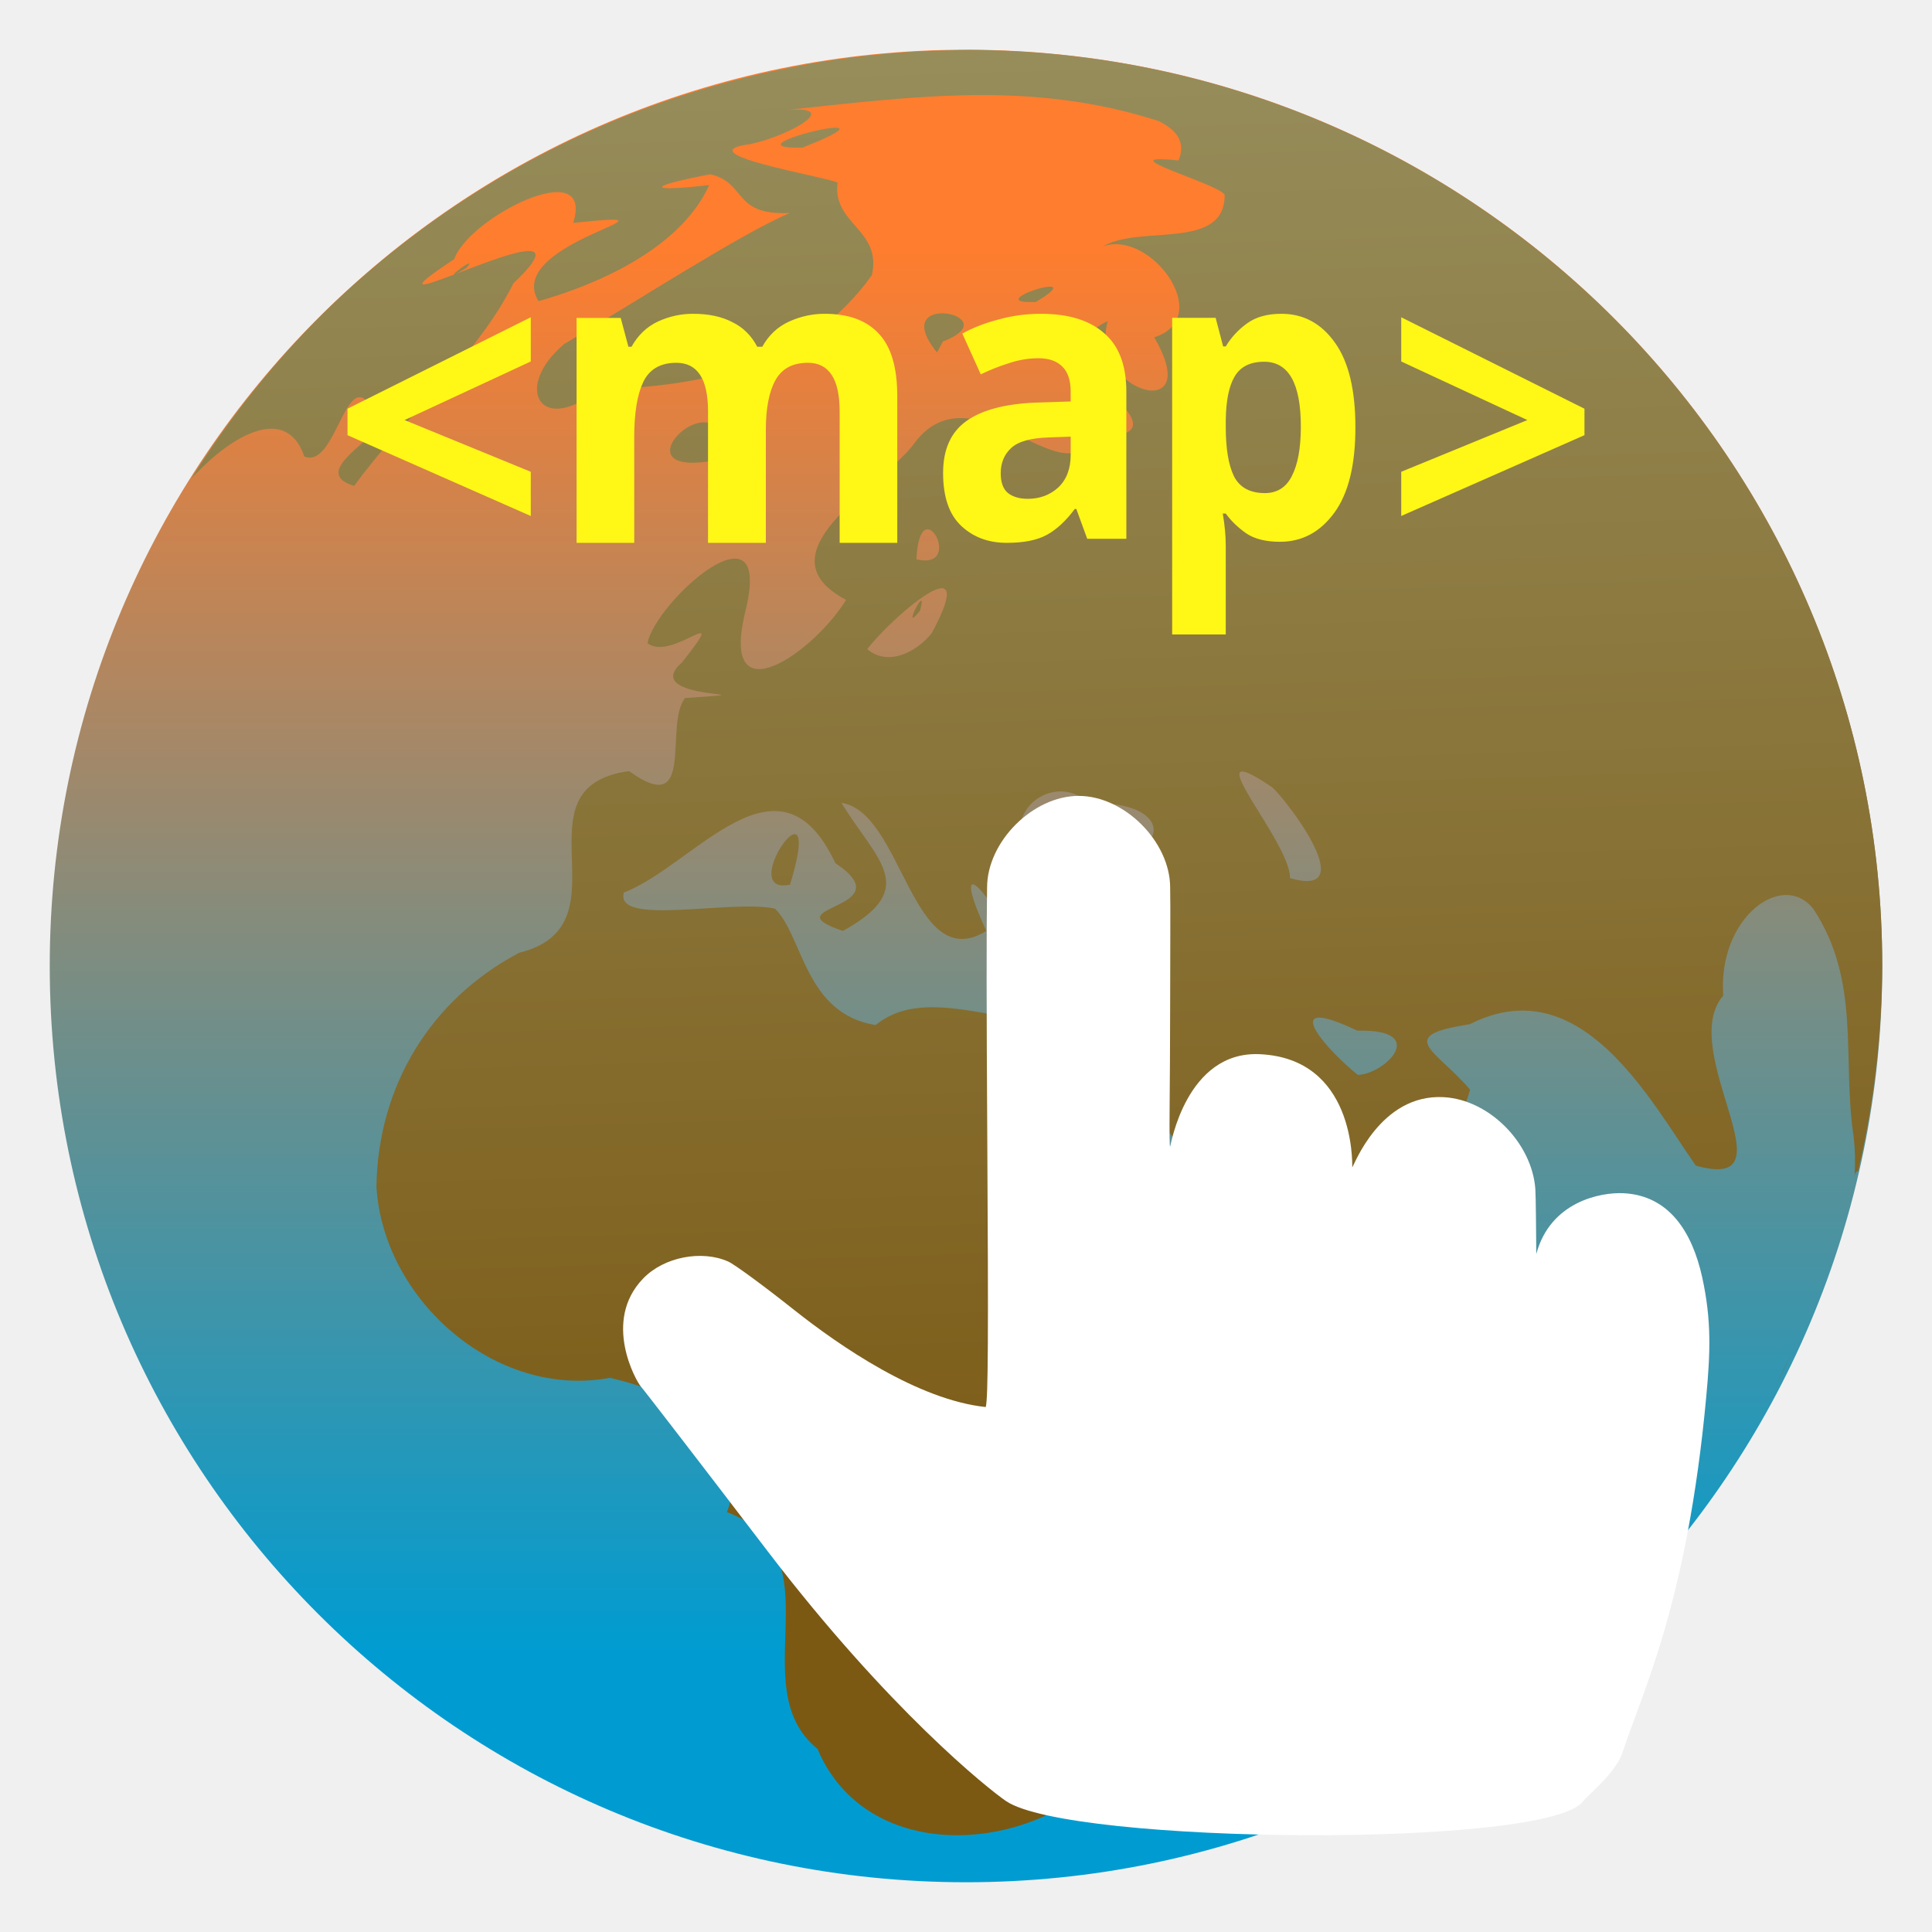
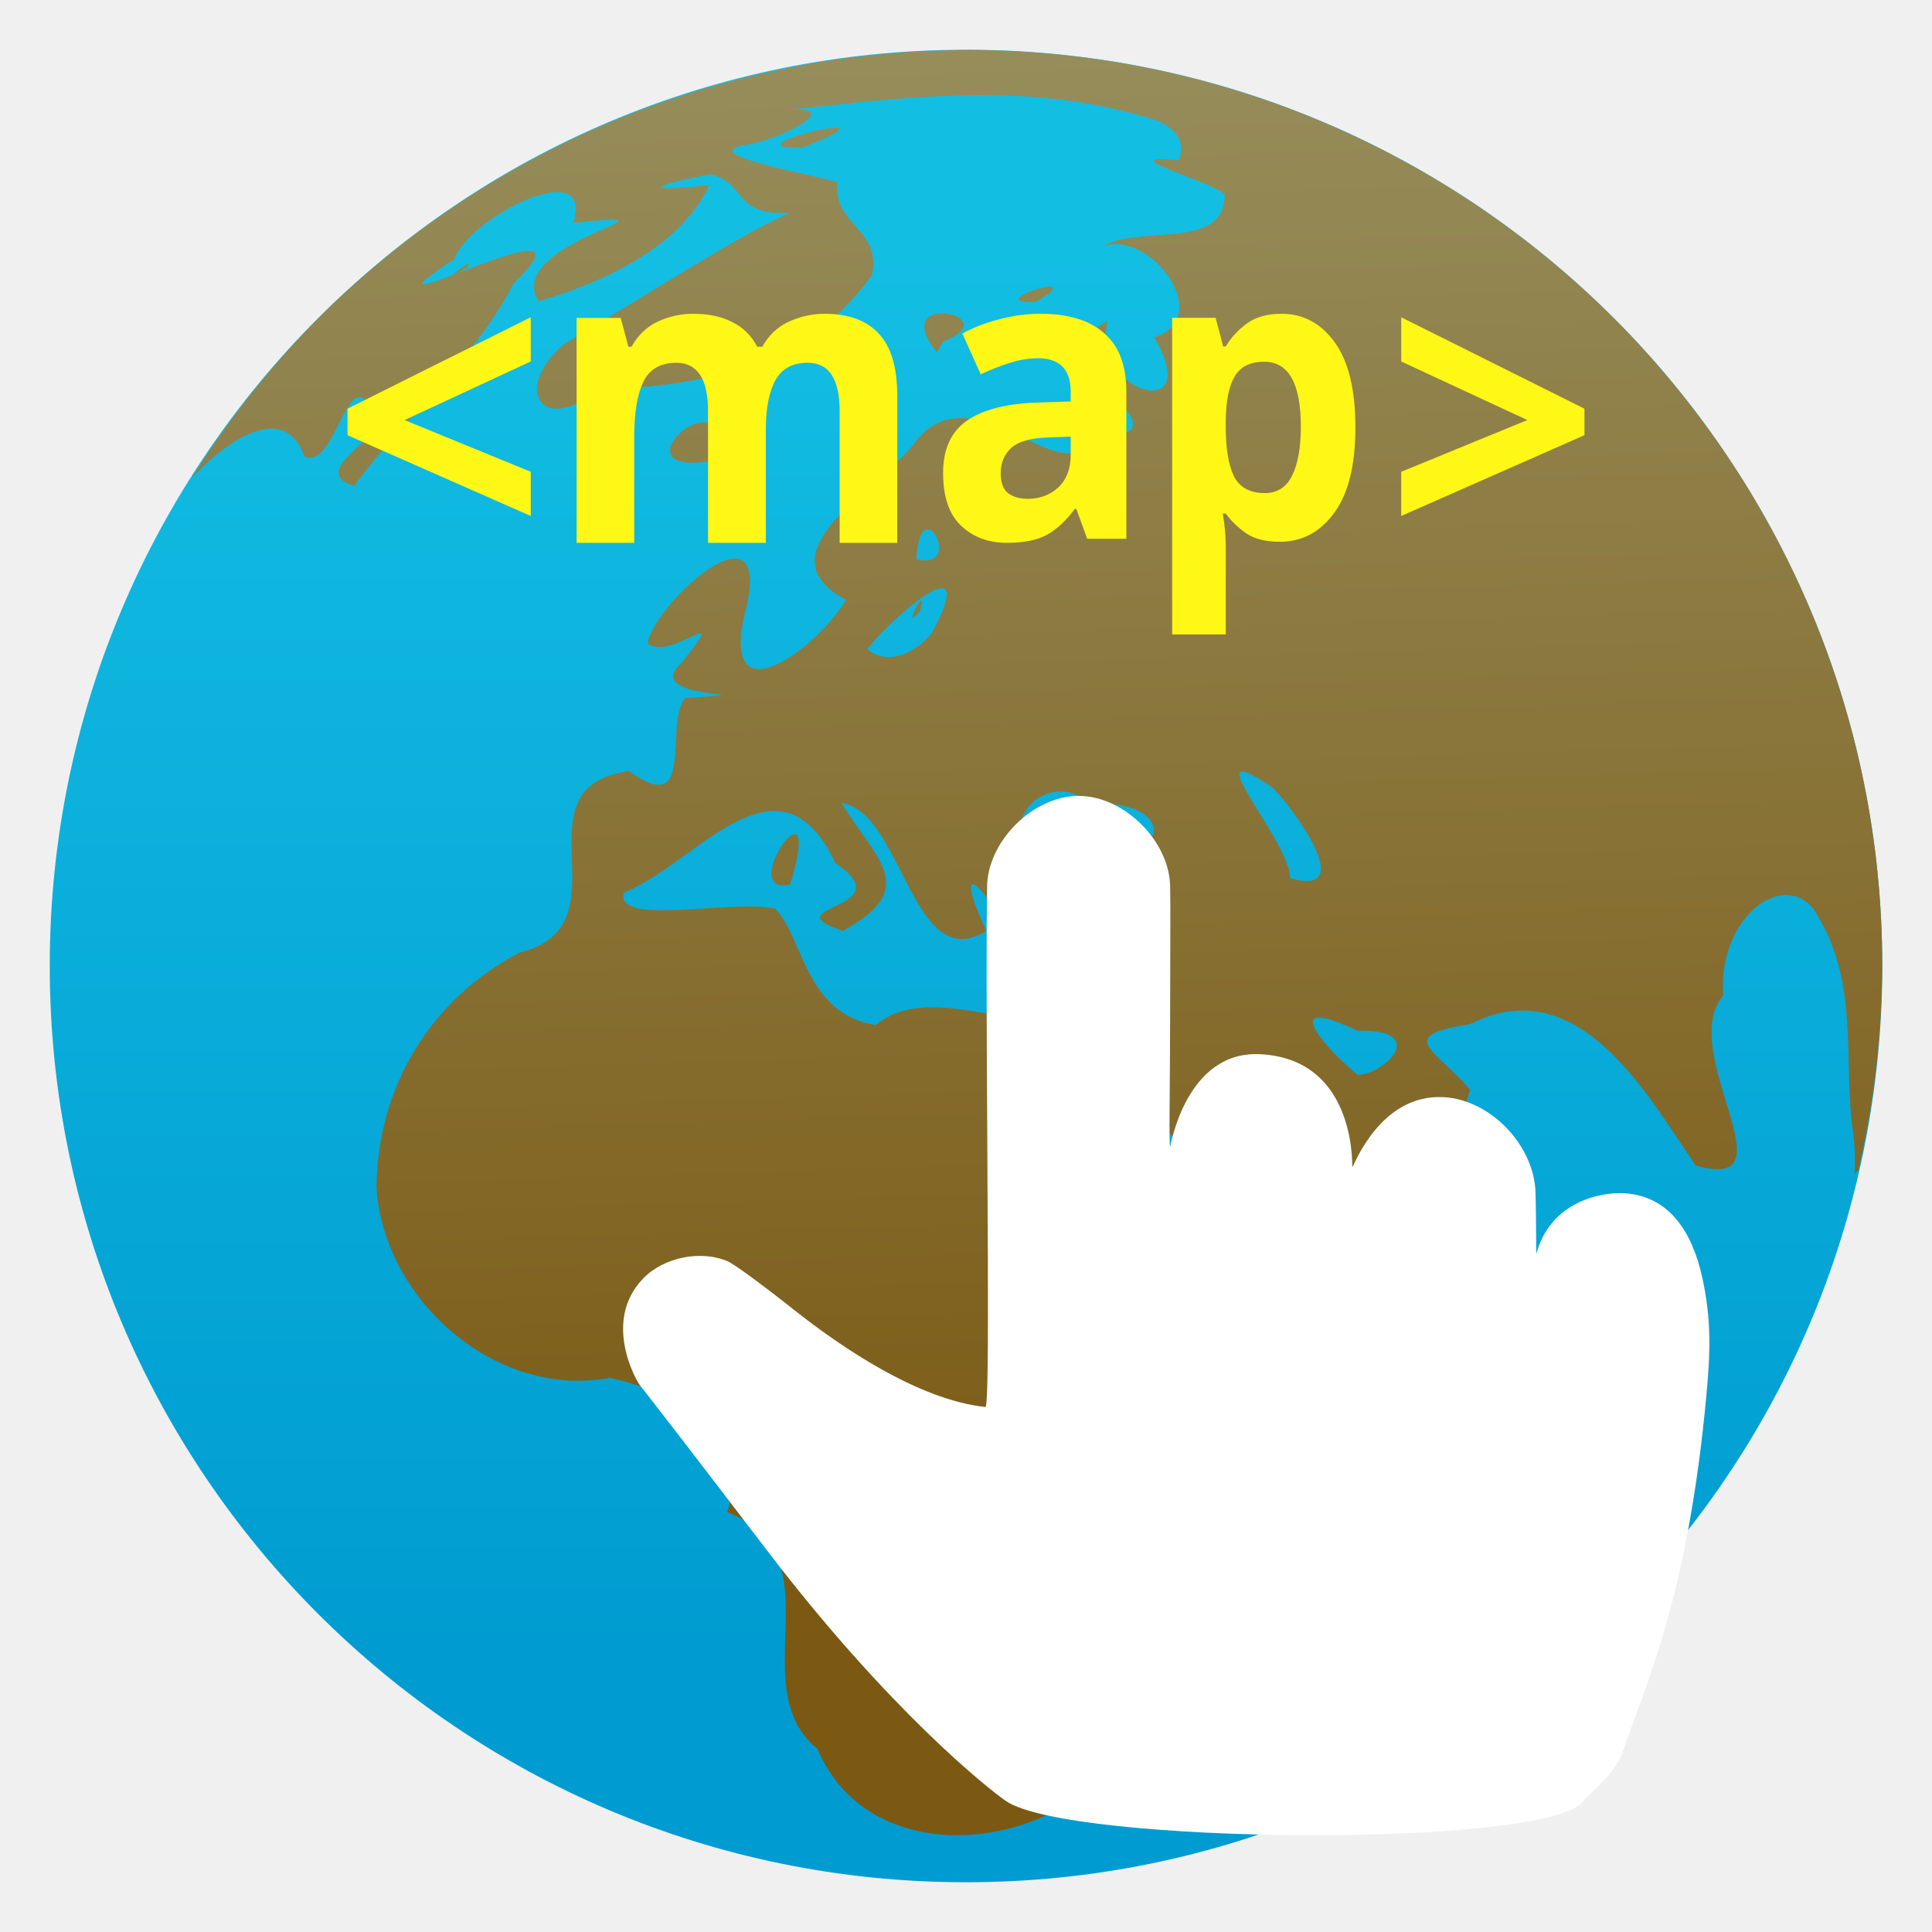
<svg xmlns="http://www.w3.org/2000/svg" clip-rule="evenodd" fill-rule="evenodd" stroke-linejoin="round" stroke-miterlimit="2" viewBox="0 0 48 48">
  <linearGradient id="a" x2="1" gradientTransform="matrix(0 -35.3911 35.3911 0 968.766 41.2823)" gradientUnits="userSpaceOnUse">
    <stop stop-color="#009cd1" offset="0" />
-     <stop stop-color="#ff7d2e" offset="1" />
+     <stop stop-color="#13bee3" offset="1" />
  </linearGradient>
  <linearGradient id="b" x2="1" gradientTransform="matrix(-.897374 -33.7901 33.7901 -.897374 24.8974 37.7945)" gradientUnits="userSpaceOnUse">
    <stop stop-color="#7b5913" offset="0" />
    <stop stop-color="#968d5b" offset="1" />
  </linearGradient>
  <circle cx="24" cy="24" r="22.764" fill="url(#a)" />
  <g fill-rule="nonzero">
    <path transform="matrix(1.1382 0 0 1.1382 -3.3168 -3.31707)" d="m24.068 4.004c-.126 0-.252.005-.379.008-.273.004-.547.014-.82.029-.193.012-.387.028-.58.045-.471.041-.941.098-1.408.172-.26.041-.518.092-.777.144-.307.062-.613.13-.916.205-.332.083-.661.173-.991.272-.372.112-.74.234-1.105.367-.198.072-.395.148-.592.227-2.362.953-4.52 2.35-6.357 4.113-.054.051-.106.103-.159.154-1.1 1.091-2.07 2.305-2.89 3.619.899-.98 2.076-1.617 2.463-.48.762.315.946-2.486 1.65-.686-.26.406-1.491 1.05-.562 1.327 1.12-1.538 2.689-2.833 3.476-4.422 1.28-1.208-.278-.578-1.277-.198-.696.265-1.172.434-.014-.33.31-.907 3.072-2.305 2.596-.791 2.886-.299-1.554.402-.758 1.709 1.163-.326 3.079-1.099 3.727-2.535-1.345.157-1.403.036.023-.234.803.183.476.902 1.736.845-1.031.43-3.425 1.979-4.927 2.862-1.125.95-.517 2.021.755.986 2.266-.054 4.561-.516 5.963-2.492.229-.998-.869-1.11-.748-2.02-.209-.118-3.406-.647-1.886-.843.895-.201 2.136-.917.543-.717 3.146-.34 5.598-.663 8.345.214.387.191.61.45.44.862-1.627-.17.874.504 1.007.75.008 1.233-1.858.646-2.656 1.127 1.044-.377 2.461 1.564 1.117 1.984 1.145 1.941-1.443 1.19-1.013-.355-1.859.896 2.291 2.523-.365 2.547-.601 1.289-2.648-1.622-3.897.176-.758.939-3.357 2.359-1.449 3.363-.696 1.138-2.773 2.609-2.201.258.64-2.551-1.961-.222-2.133.687.525.424 1.86-.979.75.422-.989.869 2.304.621.066.777-.463.604.249 2.653-1.219 1.594-2.573.351.041 3.364-2.398 3.965-1.941 1.021-3.088 2.922-3.117 5.111.152 2.473 2.61 4.633 5.094 4.168 1.493.342 3.189 1.182 2.558 2.932 2.459.935.299 3.804 1.975 5.168 1.188 2.811 5.418 2.229 6.785-.119 1.134-1.392 2.92-2.124 1.967-4.246.77-2.104 3.673-3.423 3.582-5.885-1.153-.201-2.598 1.434-3.311-.363-.785-.83-2.609-3.206-2.152-3.834 1.228 1.34 2.042 3.006 3.266 4.351 1.726-.987 3.54-2.332 4.109-4.295-.759-.881-1.658-1.174-.006-1.428 2.418-1.228 3.933 1.658 4.932 3.086 2.181.615-.441-2.494.599-3.712-.122-1.698 1.292-2.744 1.967-1.891 1.048 1.589.62 3.273.881 4.982.032.28.037.557.019.832.014-.057.04-.086.077-.093.343-1.467.52-2.968.527-4.475-.002-11.018-8.914-19.958-19.932-19.996zm-11.224 4.896c.032-.011.108-.05.248-.134.085-.095.081-.114.039-.096-.095.039-.385.263-.287.23zm8.207-3.191c-.505.057-1.783.453-.621.428.948-.374.924-.462.621-.428zm4.822 3.467c-.026-.007-.067-.006-.117.002-.332.048-1.05.36-.233.328.37-.219.428-.31.35-.33zm-2.305.582c-.358-.041-.763.162-.201.849l.129-.238c.745-.287.431-.571.072-.611zm-5.355 2.379c-.611.077-1.346 1.201.502.787.027-.641-.224-.822-.502-.787zm4.988 2.338c.235.078.424.818-.283.648.018-.399.094-.582.182-.637.032-.02.068-.023.101-.011zm.235 1.283c.211-.033.229.21-.182.974-.315.399-.945.746-1.41.352.347-.451 1.239-1.272 1.592-1.326zm-.42.269c-.078.036-.359.648-.02.217.05-.176.046-.229.02-.217zm7.029 3.729c.098.009.298.113.639.344.36.328 1.951 2.436.388 1.982.014-.654-1.452-2.367-1.027-2.326zm-3.887.439c.188.02.37.101.512.25 2.271-.067 1.565 1.631-.27.922-.377.137-.804.413-1.197.164-.229-.897.391-1.395.955-1.336zm-4.875.246c1.334.19 1.54 3.793 3.16 2.795-.79-1.726.004-.959.483.102.623.103 1.677.014 2.172.299.334.193.419.552-.086 1.275-1.522.901-3.662-.7-4.985.377-1.55-.247-1.582-1.944-2.197-2.541-.944-.207-3.512.395-3.297-.352 1.536-.589 3.384-3.273 4.615-.642 1.532 1.022-1.46.933.166 1.48 1.692-.936.739-1.531-.031-2.793zm5.815 3.196c-.086-.098-1.25.386-.389.332.326-.203.417-.3.389-.332zm-6.832-2.514c-.257-.017-.951 1.281-.108 1.102.249-.815.224-1.094.108-1.102zm11.437 4.004c.14-.003.403.078.838.285 1.6-.038.596.957.01.965-.572-.466-1.268-1.24-.848-1.25zm10.303 7.363c-.119.229-.222.452-.338.678.118-.224.229-.451.338-.678zm-9.785 5.526c-.186.024-.474.191-.891.562-.547.242-1.99 2.677-.453 2.174 1.015-.26 2.147-2.84 1.344-2.736z" fill="url(#b)" />
    <path transform="matrix(1.1382 0 0 1.1382 .6669 -7.0008)" d="m14.541 13c-.265 0-.52.056-.768.17-.242.114-.433.297-.574.549h-.068l-.168-.629h-.963v4.91h1.258v-2.311c0-.521.066-.921.195-1.197.135-.282.376-.422.725-.422.461 0 .691.353.691 1.061v2.869h1.262v-2.465c0-.473.07-.836.211-1.088s.375-.377.707-.377c.461 0 .693.353.693 1.061v2.869h1.258v-3.201c0-.63-.136-1.086-.406-1.367-.265-.288-.658-.432-1.182-.432-.264 0-.522.056-.775.17-.248.114-.444.297-.584.549h-.11c-.129-.246-.312-.425-.548-.539-.231-.12-.516-.18-.854-.18zm7.594 0c-.318 0-.623.041-.918.123-.296.076-.562.179-.797.309l.402.89c.208-.1.415-.181.623-.246.208-.07.422-.105.641-.105s.389.058.51.175c.126.118.189.302.189.555v.213l-.781.025c-.668.03-1.168.166-1.502.407s-.502.617-.502 1.129c0 .523.132.907.395 1.154.262.247.594.371.994.371.372 0 .665-.058.879-.176.213-.117.415-.306.607-.564h.033l.238.652h.854v-3.211c0-.576-.161-1.001-.484-1.277-.318-.282-.779-.424-1.381-.424zm5.25 0c-.309 0-.559.07-.752.211-.194.141-.348.308-.463.502h-.057l-.164-.625h-.949v6.912h1.17v-1.936c0-.222-.023-.456-.065-.703h.065c.115.159.264.303.447.432.183.123.428.184.737.184.481 0 .877-.211 1.185-.633.309-.422.461-1.043.461-1.864 0-.814-.147-1.431-.445-1.847-.298-.422-.689-.633-1.17-.633zm-16.385.076-4 1.996v.578l4 1.764v-.965l-2.754-1.129 2.754-1.279zm19 0v.965l2.754 1.279-2.754 1.129v.965l4-1.764v-.578zm-2.992.971c.533 0 .801.472.801 1.416 0 .469-.067.83-.198 1.082-.125.246-.321.369-.588.369-.324 0-.55-.123-.675-.369-.121-.252-.178-.611-.178-1.074v-.141c.005-.428.068-.748.193-.959.126-.217.342-.324.645-.324zm-4.223 1.635v.396c0 .306-.091.543-.271.713-.181.165-.404.248-.666.248-.176 0-.319-.041-.428-.123-.11-.088-.162-.234-.162-.434 0-.229.077-.413.23-.554.154-.141.426-.217.821-.229z" fill="#fff716" />
    <path transform="matrix(1.1382 0 0 1.1382 .636475 -5.26651)" d="m22.985 22c-.999 0-1.998 1-1.998 2-.015.883-.013 2.725.004 5.443.026 4.346.019 5.71-.033 5.897-1.479-.156-3.181-1.326-4.182-2.119-.654-.52-1.302-.996-1.44-1.057-.574-.256-1.398-.104-1.855.369-.903.933-.148 2.247-.057 2.352.091.104 1.337 1.723 2.769 3.597 2.651 3.471 4.816 5.191 5.206 5.458 1.392.951 11.857 1.038 12.601.001.079-.11.714-.614.86-1.068.421-1.299 1.408-3.231 1.826-7.769.087-.948.118-1.653-.09-2.599-.216-.977-.716-1.781-1.714-1.832-.507-.026-1.602.187-1.907 1.327-.004-.484-.009-1.262-.021-1.424-.075-.997-1-1.944-1.998-2-1.393-.078-1.966 1.513-1.998 1.531 0-.127.044-2.373-2.019-2.469-1.613-.075-1.946 2.013-1.956 2.016-.031.011 0-1.246 0-3.126 0-1.288.009-2.053 0-2.528 0-1-.999-2-1.998-2z" fill="#fff" />
  </g>
</svg>
